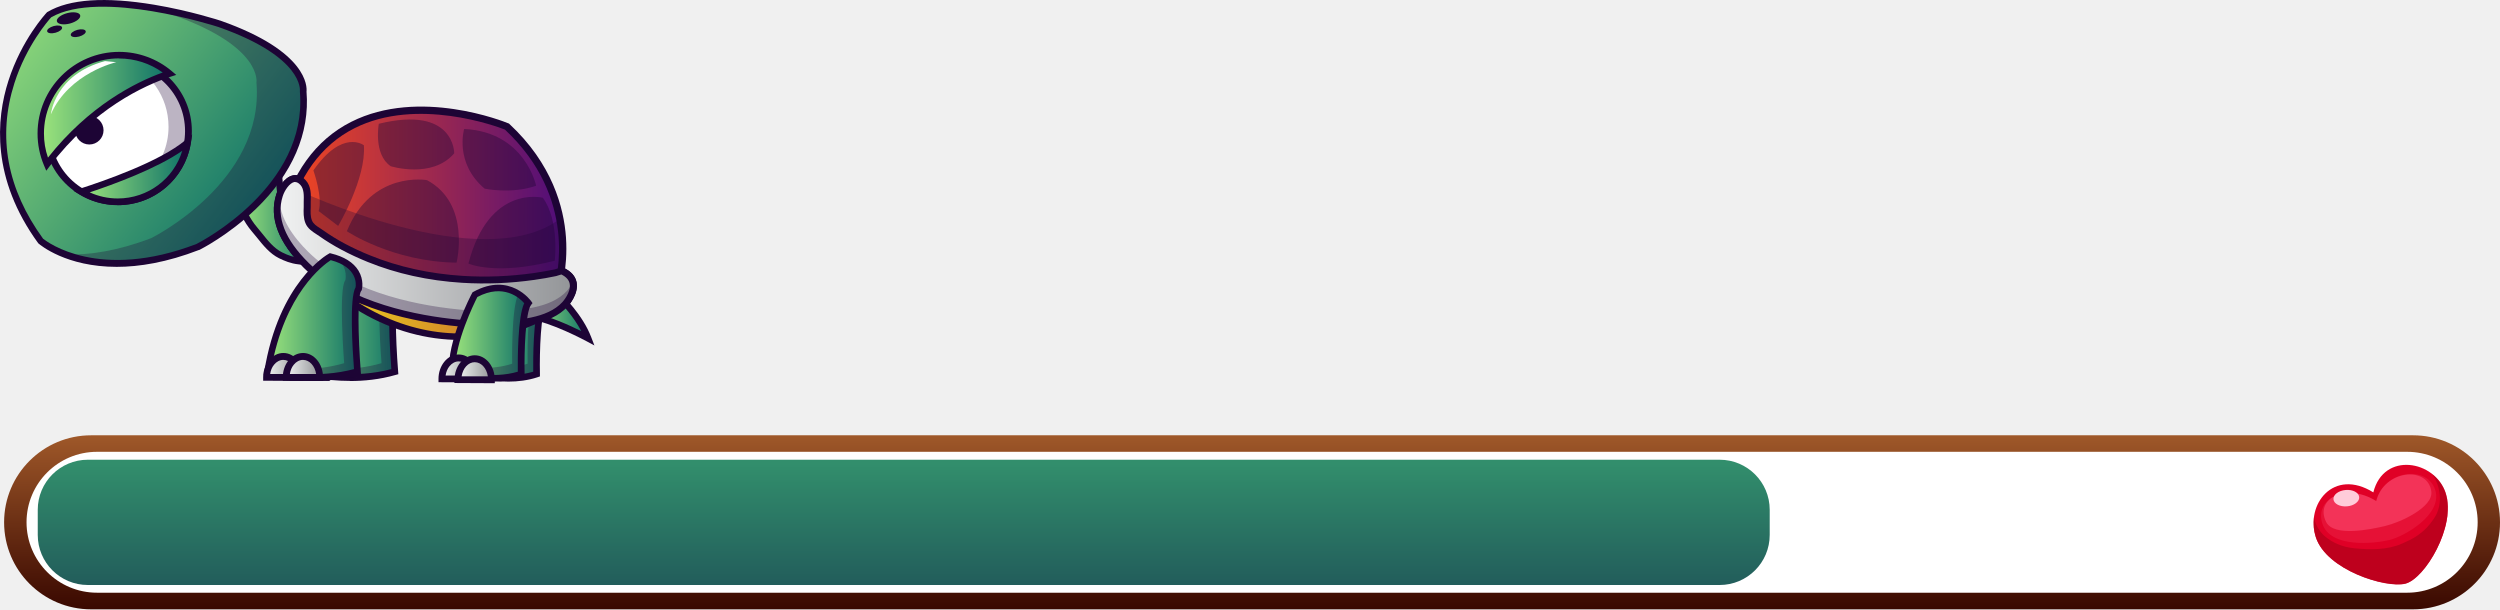
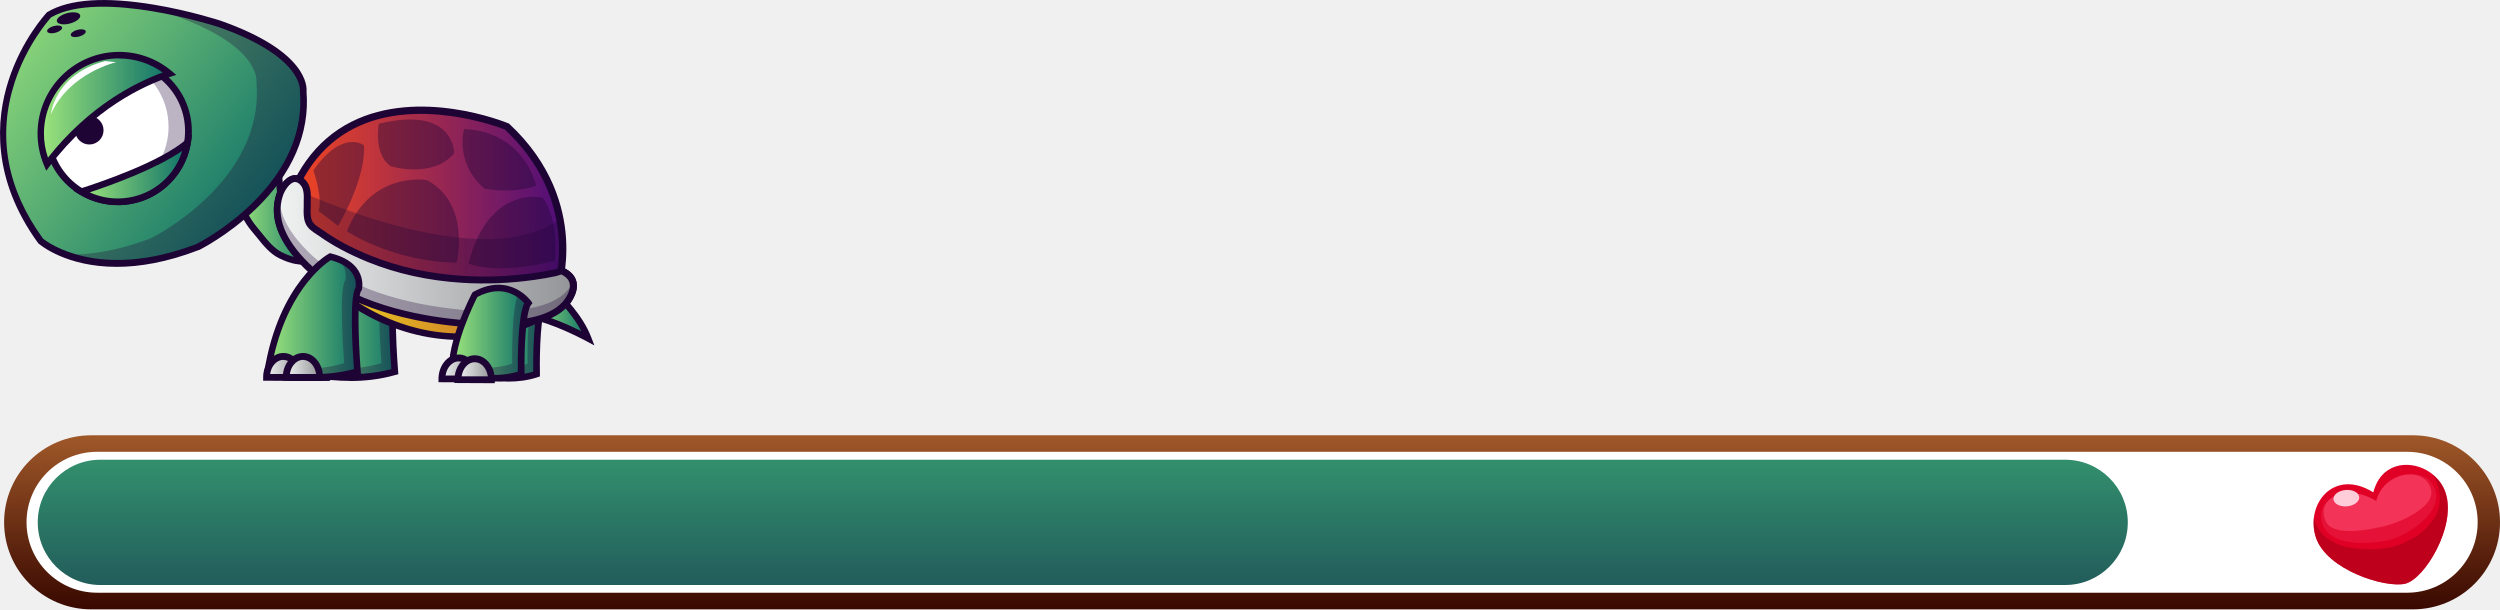
<svg xmlns="http://www.w3.org/2000/svg" xmlns:xlink="http://www.w3.org/1999/xlink" id="Ebene_2" data-name="Ebene 2" viewBox="0 0 249.66 60.85">
  <defs>
    <style>
      .cls-1, .cls-2, .cls-3 {
        fill: #1d0435;
      }

      .cls-1, .cls-4 {
        opacity: .4;
      }

      .cls-2 {
        opacity: .3;
      }

      .cls-5 {
        fill: url(#linear-gradient-8);
      }

      .cls-6 {
        fill: url(#linear-gradient-7);
      }

      .cls-7 {
        fill: url(#linear-gradient-5);
      }

      .cls-8 {
        fill: url(#linear-gradient-6);
      }

      .cls-9 {
        fill: url(#linear-gradient-9);
      }

      .cls-10 {
        fill: url(#linear-gradient-4);
      }

      .cls-11 {
        fill: url(#linear-gradient-3);
      }

      .cls-12 {
        fill: url(#linear-gradient-2);
      }

      .cls-13 {
        fill: url(#linear-gradient);
      }

      .cls-4 {
        fill: #8c000e;
      }

      .cls-14 {
        fill: #fff;
      }

      .cls-15 {
        fill: #ffccd9;
      }

      .cls-16 {
        opacity: .5;
      }

      .cls-16, .cls-17 {
        fill: #ff557a;
      }

      .cls-17 {
        opacity: .2;
      }

      .cls-18 {
        fill: url(#GradientFill_1);
      }

      .cls-19 {
        fill: url(#linear-gradient-10);
      }

      .cls-20 {
        fill: url(#linear-gradient-11);
      }

      .cls-21 {
        fill: url(#linear-gradient-12);
      }

      .cls-22 {
        fill: url(#linear-gradient-13);
      }

      .cls-23 {
        fill: url(#linear-gradient-14);
      }

      .cls-24 {
        fill: url(#linear-gradient-15);
      }

      .cls-25 {
        fill: url(#linear-gradient-16);
      }

      .cls-26 {
        fill: url(#linear-gradient-17);
      }

      .cls-27 {
        fill: url(#linear-gradient-18);
      }

      .cls-28 {
        fill: url(#Unbenannter_Verlauf_12);
      }

      .cls-29 {
        fill: #e00026;
      }

      .cls-30 {
        fill: #ff5a72;
      }
    </style>
    <linearGradient id="GradientFill_1" data-name="GradientFill 1" x1="125.03" y1="60.85" x2="125.03" y2="43.47" gradientUnits="userSpaceOnUse">
      <stop offset="0" stop-color="#390800" />
      <stop offset="1" stop-color="#9f5829" />
    </linearGradient>
-     <linearGradient id="Unbenannter_Verlauf_12" data-name="Unbenannter Verlauf 12" x1="90.25" y1="58.41" x2="90.25" y2="45.91" gradientUnits="userSpaceOnUse">
+     <linearGradient id="Unbenannter_Verlauf_12" data-name="Unbenannter Verlauf 12" x1="108.13" y1="58.41" x2="108.13" y2="45.91" gradientUnits="userSpaceOnUse">
      <stop offset="0" stop-color="#225d5b" />
      <stop offset=".97" stop-color="#328e6c" />
    </linearGradient>
    <linearGradient id="linear-gradient" x1="45.67" y1="36.8" x2="49.02" y2="36.8" gradientUnits="userSpaceOnUse">
      <stop offset="0" stop-color="#f1f2f2" />
      <stop offset="1" stop-color="#939598" />
    </linearGradient>
    <linearGradient id="linear-gradient-2" x1="46.7" y1="33.27" x2="54.29" y2="33.27" gradientUnits="userSpaceOnUse">
      <stop offset="0" stop-color="#9de57c" />
      <stop offset="1" stop-color="#0c7068" />
    </linearGradient>
    <linearGradient id="linear-gradient-3" x1="29.25" y1="36.65" x2="32.6" y2="36.65" xlink:href="#linear-gradient" />
    <linearGradient id="linear-gradient-4" x1="30.44" y1="31.67" x2="39.59" y2="31.67" xlink:href="#linear-gradient-2" />
    <linearGradient id="linear-gradient-5" x1="23.8" y1="21.23" x2="31.51" y2="21.23" xlink:href="#linear-gradient-2" />
    <linearGradient id="linear-gradient-6" x1="52.97" y1="31.74" x2="58.74" y2="31.74" xlink:href="#linear-gradient-2" />
    <linearGradient id="linear-gradient-7" x1="27.68" y1="25.73" x2="57.25" y2="25.73" gradientUnits="userSpaceOnUse">
      <stop offset="0" stop-color="#f7ee1e" />
      <stop offset="1" stop-color="#be4c2d" />
    </linearGradient>
    <linearGradient id="linear-gradient-8" x1="28.23" y1="21.36" x2="56.19" y2="21.36" gradientUnits="userSpaceOnUse">
      <stop offset="0" stop-color="#f7481e" />
      <stop offset="1" stop-color="#4f0d7a" />
    </linearGradient>
    <linearGradient id="linear-gradient-9" x1="27.68" y1="25.13" x2="57.25" y2="25.13" xlink:href="#linear-gradient" />
    <linearGradient id="linear-gradient-10" x1="26.71" y1="31.67" x2="35.86" y2="31.67" xlink:href="#linear-gradient-2" />
    <linearGradient id="linear-gradient-11" x1="26.62" y1="36.65" x2="29.97" y2="36.65" xlink:href="#linear-gradient" />
    <linearGradient id="linear-gradient-12" x1="28.58" y1="36.65" x2="31.93" y2="36.65" xlink:href="#linear-gradient" />
    <linearGradient id="linear-gradient-13" x1="45.16" x2="52.75" xlink:href="#linear-gradient-2" />
    <linearGradient id="linear-gradient-14" x1="44.13" x2="47.48" xlink:href="#linear-gradient" />
    <linearGradient id="linear-gradient-15" x1="45.73" y1="36.88" x2="49.08" y2="36.88" xlink:href="#linear-gradient" />
    <linearGradient id="linear-gradient-16" x1="-1.94" y1="1.18" x2="25.95" y2="22.26" xlink:href="#linear-gradient-2" />
    <linearGradient id="linear-gradient-17" x1="4.07" y1="10.95" x2="16.93" y2="10.95" xlink:href="#linear-gradient-2" />
    <linearGradient id="linear-gradient-18" x1="8.12" y1="17.2" x2="18.72" y2="17.2" xlink:href="#linear-gradient-2" />
  </defs>
  <g id="Decor">
    <g>
      <g>
        <rect class="cls-18" x=".41" y="43.47" width="249.25" height="17.38" rx="8.69" ry="8.69" />
        <rect class="cls-14" x="2.65" y="45.12" width="244.78" height="14.07" rx="7.04" ry="7.04" />
        <g>
          <path class="cls-30" d="M243.53,53.85c-.43.82-.98,1.67-1.69,2.27-.43.36-.84.73-1.35.97-.73.35-1.25.54-2.07.63-1.12.13-2.28-.26-3.28-.7-.95-.42-1.94-1.03-2.64-1.81-.58-.64-.99-1.23-1.28-2.05-.07-.2-.12-.41-.16-.61.03.36.1.72.21,1.08,1.07,3.28,6.96,5.11,8.92,4.64,1.59-.38,3.97-3.94,4.24-7.02-.17.89-.49,1.78-.91,2.58Z" />
          <g>
            <path class="cls-29" d="M244.24,49.25c1.07,3.28-2.09,8.58-4.05,9.04s-7.85-1.36-8.92-4.64,1.77-6.95,5.74-4.48c1.03-4.11,6.16-3.21,7.23.07Z" />
            <path class="cls-17" d="M243.18,48.9c.81,2.49-3.1,4.68-4.58,5.03s-5.87.84-6.68-1.64,2.37-4.13,5.38-2.25c.78-3.11,5.07-3.62,5.88-1.14Z" />
            <path class="cls-16" d="M242.8,49.07c.22,1.61-3.14,3.11-4.62,3.46s-5.12,1.1-5.88-.4c-1.19-2.33,1.99-3.97,5-2.09.78-3.11,5.15-3.56,5.5-.97Z" />
            <path class="cls-4" d="M242.86,47.32c.06.08.12.16.17.25.77,1.24.89,2.98.03,4.22-.49.72-.95,1.21-1.67,1.71-.47.32-.98.55-1.5.78-1.49.66-3.22.63-4.81.47-1.06-.11-2.07-.49-2.89-1.18-.48-.4-.93-1.09-1.06-1.71-.02-.08-.03-.15-.05-.22-.09.65-.03,1.34.19,2.02,1.07,3.28,6.96,5.11,8.92,4.64s5.12-5.76,4.05-9.04c-.26-.8-.76-1.45-1.38-1.93Z" />
            <ellipse class="cls-15" cx="234.31" cy="49.75" rx="1.29" ry=".82" transform="translate(-3.41 20.36) rotate(-4.94)" />
          </g>
        </g>
      </g>
-       <rect class="cls-28" x="3.77" y="45.91" width="172.96" height="12.51" rx="5" ry="5" />
+       <rect class="cls-28" x="3.77" y="45.91" width="208.72" height="12.51" rx="6.25" ry="6.25" />
      <g>
        <g>
          <g>
            <path class="cls-13" d="M49.02,37.85c0-1.16-.74-2.1-1.67-2.1-.93,0-1.68.93-1.68,2.09h3.35Z" />
            <path class="cls-3" d="M49.36,38.19l-4.03-.02v-.34c0-.64.21-1.24.57-1.69.38-.47.9-.74,1.45-.74h0c1.11,0,2.01,1.1,2,2.44v.34ZM46.03,37.5h2.62c-.12-.8-.66-1.41-1.31-1.41-.34,0-.67.17-.92.48-.21.25-.34.58-.39.93Z" />
          </g>
          <g>
            <path class="cls-12" d="M48.96,29.43s-2.49,4.74-2.25,7.7c0,0,3.67,1.3,6.87.24,0,0-.12-6.04.71-7.1,0,0-1.89-2.72-5.33-.83Z" />
            <path class="cls-3" d="M50.76,38.11c-2.22,0-4.05-.64-4.16-.68l-.2-.07-.02-.21c-.24-3.02,2.18-7.68,2.29-7.87l.05-.09.09-.05c3.65-2.01,5.74.9,5.76.93l.14.2-.15.19c-.55.71-.69,4.61-.64,6.89v.24s-.23.08-.23.08c-.97.32-1.98.44-2.92.44ZM47.03,36.88c.78.24,3.65,1,6.22.24-.01-1.18-.02-5.46.64-6.84-.45-.52-2.06-2.01-4.68-.62-.32.64-2.27,4.59-2.18,7.21Z" />
          </g>
          <path class="cls-2" d="M54.29,30.26s-.34-.48-.98-.9c-.73,1.37-.62,6.96-.62,6.96-2.23.74-4.69.33-5.98.02-.02.27-.02.54,0,.79,0,0,3.67,1.3,6.87.24,0,0-.12-6.04.71-7.1Z" />
        </g>
        <g>
          <g>
            <path class="cls-11" d="M32.6,37.7c0-1.16-.74-2.1-1.67-2.1-.93,0-1.68.93-1.68,2.09h3.35Z" />
            <path class="cls-3" d="M32.94,38.04l-4.03-.02v-.34c0-.64.21-1.24.57-1.69.38-.47.9-.74,1.45-.74h0c1.11,0,2.01,1.1,2,2.44v.34ZM29.62,37.35h2.62c-.12-.8-.66-1.41-1.31-1.41h0c-.34,0-.67.17-.92.48-.21.25-.34.58-.39.93Z" />
          </g>
          <g>
            <path class="cls-10" d="M36.71,25.63s-4.85,2.68-6.28,11.54c0,0,4.5,1.24,9-.06,0,0-.59-7.46.12-8.29,0,0,.59-2.37-2.84-3.2Z" />
            <path class="cls-3" d="M34.96,38.04c-2.57,0-4.49-.52-4.61-.55l-.28-.08.05-.29c1.43-8.92,6.24-11.67,6.44-11.78l.11-.06.12.03c1.32.32,2.24.9,2.74,1.72.57.94.35,1.84.34,1.88l-.02.08-.05.06c-.38.45-.32,4.53-.04,8.05l.02.27-.26.07c-1.59.46-3.17.61-4.56.61ZM30.81,36.92c1.03.23,4.64.91,8.27-.06-.15-1.98-.47-7.12.16-8.17.05-.32.2-2.01-2.48-2.71-.7.45-4.64,3.31-5.95,10.94Z" />
          </g>
          <path class="cls-2" d="M37.55,25.89c.95.97.67,2.09.67,2.09-.71.83-.12,8.29-.12,8.29-2.94.85-5.88.62-7.56.35-.03.18-.07.36-.1.55,0,0,4.5,1.24,9-.06,0,0-.59-7.46.12-8.29,0,0,.49-1.96-2.01-2.94Z" />
        </g>
        <g>
          <path class="cls-7" d="M28,16.37c-.31.24-.06,2.12-.03,2.45.11,1.44.55,2.93,1.73,3.85,1.01.78,2.15,1.28,1.72,2.79-.51.37-.86.68-1.57.6-.68-.08-1.22-.28-1.82-.58-1.1-.55-1.84-1.69-2.61-2.6-.76-.89-1.36-2.11-1.61-3.26,0,0,4.2-3.25,4.2-3.25Z" />
          <path class="cls-3" d="M30.06,26.42c-.08,0-.17,0-.26-.02-.79-.09-1.39-.35-1.93-.61-.93-.46-1.59-1.29-2.23-2.09-.16-.2-.32-.4-.49-.59-.79-.92-1.42-2.2-1.68-3.41l-.04-.2.16-.13s4.16-3.22,4.2-3.25c0,0,0,0,0,0l.42.51s.02-.02.02-.02c-.05.1-.12.48.04,1.98.01.1.02.18.02.22.13,1.68.67,2.9,1.61,3.62.15.12.3.22.45.33.85.61,1.81,1.31,1.39,2.81l-.03.11-.21.15c-.41.3-.8.59-1.43.59ZM24.17,19.76c.26,1.05.81,2.12,1.49,2.92.17.2.33.4.5.61.59.74,1.21,1.51,2.01,1.91.66.33,1.15.48,1.71.55.52.06.79-.13,1.22-.45l.02-.02c.22-.94-.28-1.35-1.16-1.99-.15-.11-.31-.22-.47-.34-1.09-.84-1.71-2.22-1.86-4.09,0-.04-.01-.11-.02-.21-.07-.63-.1-1.11-.1-1.48-.56.43-1.55,1.2-3.34,2.59ZM28.2,16.63h0s0,0,.01,0c0,0,0,0-.01,0Z" />
        </g>
        <g>
          <path class="cls-8" d="M55.9,29.7s1.99,1.89,2.83,4.09c0,0-3.67-1.99-5.77-2.2,0,0,.42-2.1,2.94-1.89Z" />
          <path class="cls-3" d="M59.36,34.5l-.78-.42s-3.64-1.96-5.65-2.16l-.36-.04.07-.36s.51-2.39,3.29-2.15h.12s.08.09.08.09c.08.08,2.06,1.97,2.91,4.21l.32.83ZM53.41,31.32c1.51.27,3.52,1.19,4.64,1.75-.78-1.49-1.96-2.72-2.28-3.05-1.52-.08-2.13.79-2.36,1.3Z" />
        </g>
        <g>
          <path class="cls-6" d="M56.15,27.06c-.12-.06-.61.15-.74.17-.69.15-1.39.27-2.09.37-2.37.34-4.77.43-7.16.28-3.18-.2-6.35-.85-9.31-2.05-1.66-.67-3.32-1.51-4.78-2.55-.47-.34-1.03-.58-1.26-1.15-.22-.54-.15-1.18-.14-1.74.02-.7.11-1.59-.4-2.15-1.03-1.14-2.08.34-2.37,1.26-.86,2.69.85,5.19,2.68,6.99,1.7,1.68,3.58,3.18,5.65,4.39,5.3,3.1,11.45,3.67,17.11,1.15,1.06-.48,2.09-1.04,3.07-1.66,0,0,2.04-2.22-.27-3.32Z" />
          <path class="cls-3" d="M45.99,33.95c-3.38,0-6.79-.93-9.92-2.76-1.97-1.16-3.9-2.65-5.71-4.44-2.58-2.55-3.51-5.02-2.77-7.34.18-.57.76-1.69,1.66-1.89.32-.07.8-.04,1.29.5.55.6.52,1.47.49,2.16,0,.08,0,.16,0,.23,0,.09,0,.19,0,.28-.02.46-.04.94.12,1.33.14.35.45.55.81.78.11.07.22.14.33.22,1.3.93,2.89,1.78,4.71,2.51,2.81,1.14,5.91,1.82,9.21,2.03,2.35.15,4.74.05,7.09-.28.75-.11,1.43-.23,2.07-.36.03,0,.08-.02.14-.04.38-.13.62-.2.81-.11h0c.72.34,1.14.82,1.26,1.43.23,1.19-.84,2.37-.89,2.42l-.03.03-.04.02c-1.03.66-2.08,1.22-3.12,1.69-2.4,1.07-4.94,1.6-7.49,1.6ZM29.49,18.17s-.08,0-.11.01c-.46.1-.96.82-1.15,1.43-.66,2.06.22,4.3,2.6,6.65,1.78,1.75,3.65,3.21,5.58,4.34,5.39,3.16,11.35,3.56,16.8,1.13.99-.44,2-.99,2.99-1.61.15-.17.84-1.04.69-1.8-.07-.37-.35-.68-.83-.92-.09.02-.28.08-.36.11-.09.03-.17.06-.21.06-.65.14-1.35.26-2.12.37-2.4.34-4.83.44-7.23.29-3.37-.21-6.54-.91-9.42-2.08-1.87-.76-3.5-1.63-4.85-2.59-.1-.07-.2-.14-.3-.2-.4-.26-.85-.55-1.07-1.09-.21-.52-.19-1.1-.17-1.61,0-.09,0-.18,0-.27,0-.08,0-.16,0-.24.02-.6.04-1.28-.32-1.68-.23-.26-.42-.3-.54-.3Z" />
        </g>
        <g>
          <g>
            <path class="cls-5" d="M28.23,22.22s10.54,15.45,27.35,6.93c0,0,3.2-8.94-4.97-16.52,0,0-18.11-7.46-22.38,9.59Z" />
            <path class="cls-3" d="M45.61,32.05c-4.18,0-7.64-1.36-10.19-2.87-4.75-2.8-7.37-6.6-7.48-6.76l-.09-.13.04-.15c1.2-4.82,3.62-8.17,7.18-9.97,6.81-3.44,15.32-.01,15.68.14l.06.02.05.04c4.3,3.99,5.45,8.37,5.66,11.33.22,3.22-.56,5.47-.6,5.56l-.05.13-.13.06c-3.7,1.88-7.1,2.59-10.13,2.59ZM28.61,22.15c.5.69,3.05,4,7.19,6.44,6.13,3.61,12.68,3.71,19.49.31.34-1.12,2.44-9.14-4.87-15.96-.76-.3-8.79-3.29-15.03-.13-3.33,1.68-5.6,4.83-6.77,9.35Z" />
          </g>
          <path class="cls-1" d="M55.4,26.04s.48-4-1.19-6.29c0,0-5.38-1.38-7.43,6.57,0,0,2.72,1.24,8.62-.29Z" />
          <path class="cls-1" d="M45.59,26.23s1.48-5.86-2.95-8.24c0,0-5.53-1-8,5.1,0,0,4.53,3.05,10.96,3.14Z" />
          <path class="cls-1" d="M31.3,17.03s.95,2.67.52,4.05l1.95,1.48s2.81-4.72,2.57-8.05c0,0-2.14-1.67-5.05,2.52Z" />
          <path class="cls-1" d="M37.83,12.36s-.57,3.05,1.19,4.24c0,0,4.14,1.29,6.34-1.29,0,0,.05-4.81-7.53-2.95Z" />
          <path class="cls-1" d="M46.35,12.89s-1,3.38,2.05,5.95c0,0,2.67.57,5.14-.29,0,0-1.1-5.38-7.19-5.67Z" />
          <path class="cls-2" d="M55.58,29.15s1.13-3.15.33-7.29c-7.84,5.88-26.33-2.94-26.33-2.94l-.19-.09c-.46,1.01-.85,2.13-1.17,3.4,0,0,10.54,15.45,27.35,6.93Z" />
        </g>
        <g>
          <path class="cls-9" d="M56.15,27.06c-.12-.06-.61.15-.74.17-.69.15-1.39.27-2.09.37-2.37.34-4.77.43-7.16.28-3.18-.2-6.35-.85-9.31-2.05-1.66-.67-3.32-1.51-4.78-2.55-.47-.34-1.03-.58-1.26-1.15-.22-.54-.15-1.18-.14-1.74.02-.7.11-1.59-.4-2.15-1.03-1.14-2.08.34-2.37,1.26-.86,2.69.85,5.19,2.68,6.99,3.74,3.69,9.98,5.25,15.07,5.75,1.25.12,2.55.21,3.8.16,2.21-.1,5.33-.25,6.96-2.02,0,0,2.04-2.22-.27-3.32Z" />
          <path class="cls-3" d="M48.67,32.76c-1.09,0-2.17-.09-3.04-.18-3.88-.38-11.02-1.65-15.27-5.84-2.58-2.55-3.51-5.02-2.77-7.34.18-.57.76-1.69,1.66-1.89.32-.07.8-.04,1.29.5.55.6.52,1.47.49,2.16,0,.08,0,.16,0,.23,0,.09,0,.19,0,.28-.02.46-.04.94.12,1.33.14.35.45.55.81.78.11.07.22.14.33.22,1.3.93,2.89,1.78,4.71,2.51,2.81,1.14,5.91,1.82,9.21,2.03,2.35.15,4.74.05,7.09-.28.75-.11,1.43-.23,2.07-.36.03,0,.08-.02.14-.04.38-.13.62-.2.81-.11h0c.72.34,1.14.82,1.26,1.43.23,1.19-.84,2.37-.89,2.42-1.73,1.88-4.89,2.03-7.19,2.13-.27.01-.54.02-.81.02ZM29.49,18.17s-.08,0-.11.01c-.46.1-.96.82-1.15,1.43-.66,2.06.22,4.3,2.6,6.65,4.1,4.05,11.07,5.28,14.87,5.65,1.06.1,2.44.22,3.75.16,2.19-.1,5.19-.24,6.72-1.91,0,0,.89-.98.72-1.83-.07-.37-.35-.68-.83-.92-.09.02-.28.08-.36.11-.09.03-.17.06-.21.06-.65.14-1.35.26-2.12.37-2.4.34-4.83.44-7.23.29-3.37-.21-6.54-.91-9.42-2.08-1.87-.76-3.5-1.63-4.85-2.59-.1-.07-.2-.14-.3-.2-.4-.26-.85-.55-1.07-1.09-.21-.52-.19-1.1-.17-1.61,0-.09,0-.18,0-.27,0-.08,0-.16,0-.24.02-.6.04-1.28-.32-1.68-.23-.26-.42-.3-.54-.3Z" />
        </g>
        <path class="cls-2" d="M56.62,29.05c-1.63,1.77-4.75,1.92-6.96,2.02-1.25.06-2.55-.03-3.8-.16-5.09-.5-11.33-2.06-15.07-5.75-1.5-1.48-2.92-3.43-2.91-5.57-.79,2.65.9,5.11,2.71,6.9,3.74,3.69,9.98,5.25,15.07,5.75,1.25.12,2.55.21,3.8.16,2.21-.1,5.33-.25,6.96-2.02,0,0,1.06-1.16.78-2.21-.25.51-.58.88-.58.88Z" />
        <g>
          <g>
            <path class="cls-19" d="M32.98,25.63s-4.85,2.68-6.28,11.54c0,0,4.5,1.24,9-.06,0,0-.59-7.46.12-8.29,0,0,.59-2.37-2.84-3.2Z" />
            <path class="cls-3" d="M31.23,38.04c-2.57,0-4.49-.52-4.61-.55l-.28-.08.05-.29c1.43-8.92,6.24-11.67,6.44-11.78l.11-.06.12.03c1.32.32,2.24.9,2.74,1.72.57.94.35,1.84.34,1.88l-.02.08-.05.06c-.38.45-.32,4.53-.04,8.05l.02.27-.26.07c-1.59.46-3.17.61-4.56.61ZM27.08,36.92c1.03.23,4.64.91,8.27-.06-.15-1.98-.47-7.12.16-8.17.05-.32.2-2.01-2.48-2.71-.7.45-4.64,3.31-5.95,10.94Z" />
          </g>
          <path class="cls-2" d="M33.82,25.89c.95.97.67,2.09.67,2.09-.71.83-.12,8.29-.12,8.29-2.94.85-5.88.62-7.56.35-.03.18-.07.36-.1.55,0,0,4.5,1.24,9-.06,0,0-.59-7.46.12-8.29,0,0,.49-1.96-2.01-2.94Z" />
          <g>
            <path class="cls-20" d="M29.97,37.7c0-1.16-.74-2.1-1.67-2.1-.93,0-1.68.93-1.68,2.09h3.35Z" />
            <path class="cls-3" d="M30.31,38.04l-4.03-.02v-.34c0-.64.21-1.24.57-1.69.38-.47.9-.74,1.45-.74h0c1.11,0,2.01,1.1,2,2.44v.34ZM26.98,37.35h2.62c-.12-.8-.66-1.41-1.31-1.41-.34,0-.67.17-.92.48-.21.25-.34.58-.39.93Z" />
          </g>
          <g>
            <path class="cls-21" d="M31.93,37.7c0-1.16-.74-2.1-1.67-2.1-.93,0-1.68.93-1.68,2.09h3.35Z" />
            <path class="cls-3" d="M32.27,38.04l-4.03-.02v-.34c0-.64.21-1.24.57-1.69.38-.48.9-.73,1.45-.74,1.11,0,2.01,1.1,2,2.44v.34ZM28.95,37.35h2.62c-.12-.8-.66-1.41-1.31-1.41h0c-.34,0-.67.17-.92.48-.21.25-.34.58-.39.93Z" />
          </g>
        </g>
        <g>
          <g>
            <path class="cls-22" d="M47.42,29.43s-2.49,4.74-2.25,7.7c0,0,3.67,1.3,6.87.24,0,0-.12-6.04.71-7.1,0,0-1.89-2.72-5.33-.83Z" />
            <path class="cls-3" d="M49.23,38.11c-2.22,0-4.05-.64-4.16-.68l-.2-.07-.02-.21c-.24-3.02,2.18-7.68,2.29-7.87l.05-.09.09-.05c3.65-2.01,5.74.9,5.76.93l.14.2-.15.19c-.55.71-.69,4.61-.64,6.89v.24s-.23.08-.23.08c-.97.32-1.98.44-2.92.44ZM45.49,36.88c.78.24,3.65,1,6.22.24-.01-1.18-.02-5.46.64-6.84-.45-.52-2.06-2.01-4.68-.62-.32.64-2.27,4.59-2.18,7.21Z" />
          </g>
          <path class="cls-2" d="M52.75,30.26s-.34-.48-.98-.9c-.73,1.37-.62,6.96-.62,6.96-2.23.74-4.69.33-5.98.02-.02.27-.02.54,0,.79,0,0,3.67,1.3,6.87.24,0,0-.12-6.04.71-7.1Z" />
          <g>
            <path class="cls-23" d="M47.48,37.85c0-1.16-.74-2.1-1.67-2.1-.93,0-1.68.93-1.68,2.09h3.35Z" />
            <path class="cls-3" d="M47.82,38.19l-4.03-.02v-.34c0-.64.21-1.24.57-1.69.38-.48.9-.74,1.45-.74,1.11,0,2.01,1.1,2,2.44v.34ZM44.5,37.5h2.62c-.12-.8-.66-1.41-1.31-1.41-.34,0-.67.17-.92.48-.21.25-.34.58-.39.93Z" />
          </g>
          <g>
            <path class="cls-24" d="M49.08,37.93c0-1.16-.74-2.1-1.67-2.1-.93,0-1.68.93-1.68,2.09h3.35Z" />
            <path class="cls-3" d="M49.42,38.27l-4.03-.02v-.34c0-1.34.91-2.43,2.02-2.43,1.11,0,2.01,1.1,2,2.44v.34ZM46.1,37.58h2.62c-.12-.8-.66-1.41-1.31-1.41h0c-.65,0-1.19.61-1.31,1.41Z" />
          </g>
        </g>
        <g>
          <g>
            <path class="cls-25" d="M21.94,2.38S10.01-1.54,4.92,1.47c0,0-9.76,10.35-.83,22.61,0,0,5.26,4.59,15.69.58,0,0,11.35-5.59,10.51-15.52,0,0,.67-3.59-8.34-6.76Z" />
            <path class="cls-3" d="M11.66,26.65c-5.06,0-7.64-2.19-7.8-2.32l-.05-.05C-.88,17.83-.39,11.9.84,8.07,2.17,3.93,4.58,1.35,4.68,1.24l.03-.03.04-.02C6.93-.1,10.51-.34,15.39.47c3.6.6,6.62,1.59,6.65,1.6h0c8.71,3.07,8.62,6.6,8.57,7.08.34,4.15-1.41,8.2-5.05,11.71-2.74,2.64-5.54,4.04-5.65,4.1h-.03c-3.23,1.25-5.98,1.69-8.23,1.69ZM4.32,23.85c.41.33,5.59,4.24,15.31.51.43-.22,11.11-5.75,10.32-15.19v-.04s0-.04,0-.04c0-.03.43-3.38-8.13-6.39-.24-.08-11.81-3.8-16.71-.97-.28.31-2.47,2.81-3.67,6.57-1.71,5.34-.74,10.58,2.87,15.55Z" />
          </g>
          <path class="cls-2" d="M30.29,9.14s.67-3.59-8.34-6.76c0,0-3.8-1.25-8.02-1.8,1.98.47,3.34.92,3.34.92,9.01,3.17,8.34,6.76,8.34,6.76.83,9.93-10.51,15.52-10.51,15.52-3.39,1.3-6.24,1.7-8.54,1.63,2.51.95,6.92,1.66,13.22-.76,0,0,11.35-5.59,10.51-15.52Z" />
          <g>
            <path class="cls-14" d="M4.7,13.09c0,3.9,3.16,7.06,7.06,7.06s7.06-3.16,7.06-7.06-3.16-7.06-7.06-7.06-7.06,3.16-7.06,7.06Z" />
            <path class="cls-3" d="M11.76,20.49c-4.08,0-7.4-3.32-7.4-7.4s3.32-7.4,7.4-7.4,7.4,3.32,7.4,7.4-3.32,7.4-7.4,7.4ZM11.76,6.37c-3.71,0-6.72,3.01-6.72,6.72s3.01,6.72,6.72,6.72,6.72-3.01,6.72-6.72-3.01-6.72-6.72-6.72Z" />
          </g>
          <path class="cls-2" d="M12.25,6.05c2.68,1,4.58,3.58,4.58,6.61,0,3.9-3.16,7.06-7.06,7.06-.17,0-.33,0-.49-.02.77.29,1.6.45,2.48.45,3.9,0,7.06-3.16,7.06-7.06s-2.9-6.79-6.57-7.04Z" />
          <circle class="cls-3" cx="8.92" cy="13.01" r="1.42" />
          <g>
            <path class="cls-26" d="M11.89,5.5c1.92,0,3.68.69,5.04,1.84-2.72.9-7.82,3.25-12.24,9.06-.4-.94-.63-1.98-.63-3.07,0-4.32,3.5-7.82,7.82-7.82Z" />
            <path class="cls-3" d="M4.62,17.05l-.22-.52c-.43-1.01-.65-2.09-.65-3.2,0-4.5,3.66-8.15,8.15-8.15,1.92,0,3.78.68,5.25,1.92l.45.38-.56.18c-2.63.87-7.7,3.18-12.08,8.94l-.34.45ZM11.89,5.83c-4.13,0-7.5,3.36-7.5,7.5,0,.83.13,1.63.4,2.41,4.1-5.18,8.72-7.51,11.46-8.5-1.27-.91-2.79-1.4-4.36-1.4Z" />
          </g>
          <path class="cls-3" d="M8.01,1.53c.07.29-.39.65-1.03.82-.64.17-1.23.07-1.3-.22s.39-.65,1.03-.82c.64-.17,1.23-.07,1.3.22Z" />
          <path class="cls-3" d="M6.2,2.74c.05.18-.25.42-.66.53-.41.11-.79.05-.83-.14-.05-.18.25-.42.66-.53.41-.11.79-.05.83.14Z" />
          <path class="cls-3" d="M8.56,3.12c.05.18-.25.42-.66.53-.41.11-.79.05-.83-.14-.05-.18.25-.42.66-.53.41-.11.79-.05.83.14Z" />
          <path class="cls-14" d="M5.08,11.4s.38-3.96,5.41-5.3l1.12.11s-4.71,1.07-6.53,5.2Z" />
          <g>
            <path class="cls-27" d="M11.76,20.15c3.5,0,6.41-2.55,6.96-5.9-2.58,2.17-8.18,4.12-10.6,4.89,1.06.64,2.31,1.01,3.64,1.01Z" />
            <path class="cls-3" d="M11.76,20.48c-1.35,0-2.66-.37-3.81-1.06l-.62-.37.69-.22c2.31-.74,7.95-2.69,10.49-4.83l.68-.57-.14.88c-.59,3.58-3.66,6.18-7.29,6.18ZM8.96,19.21c.87.4,1.83.61,2.8.61,3.01,0,5.59-1.96,6.44-4.76-2.56,1.78-6.84,3.35-9.24,4.15Z" />
          </g>
        </g>
      </g>
    </g>
  </g>
</svg>
